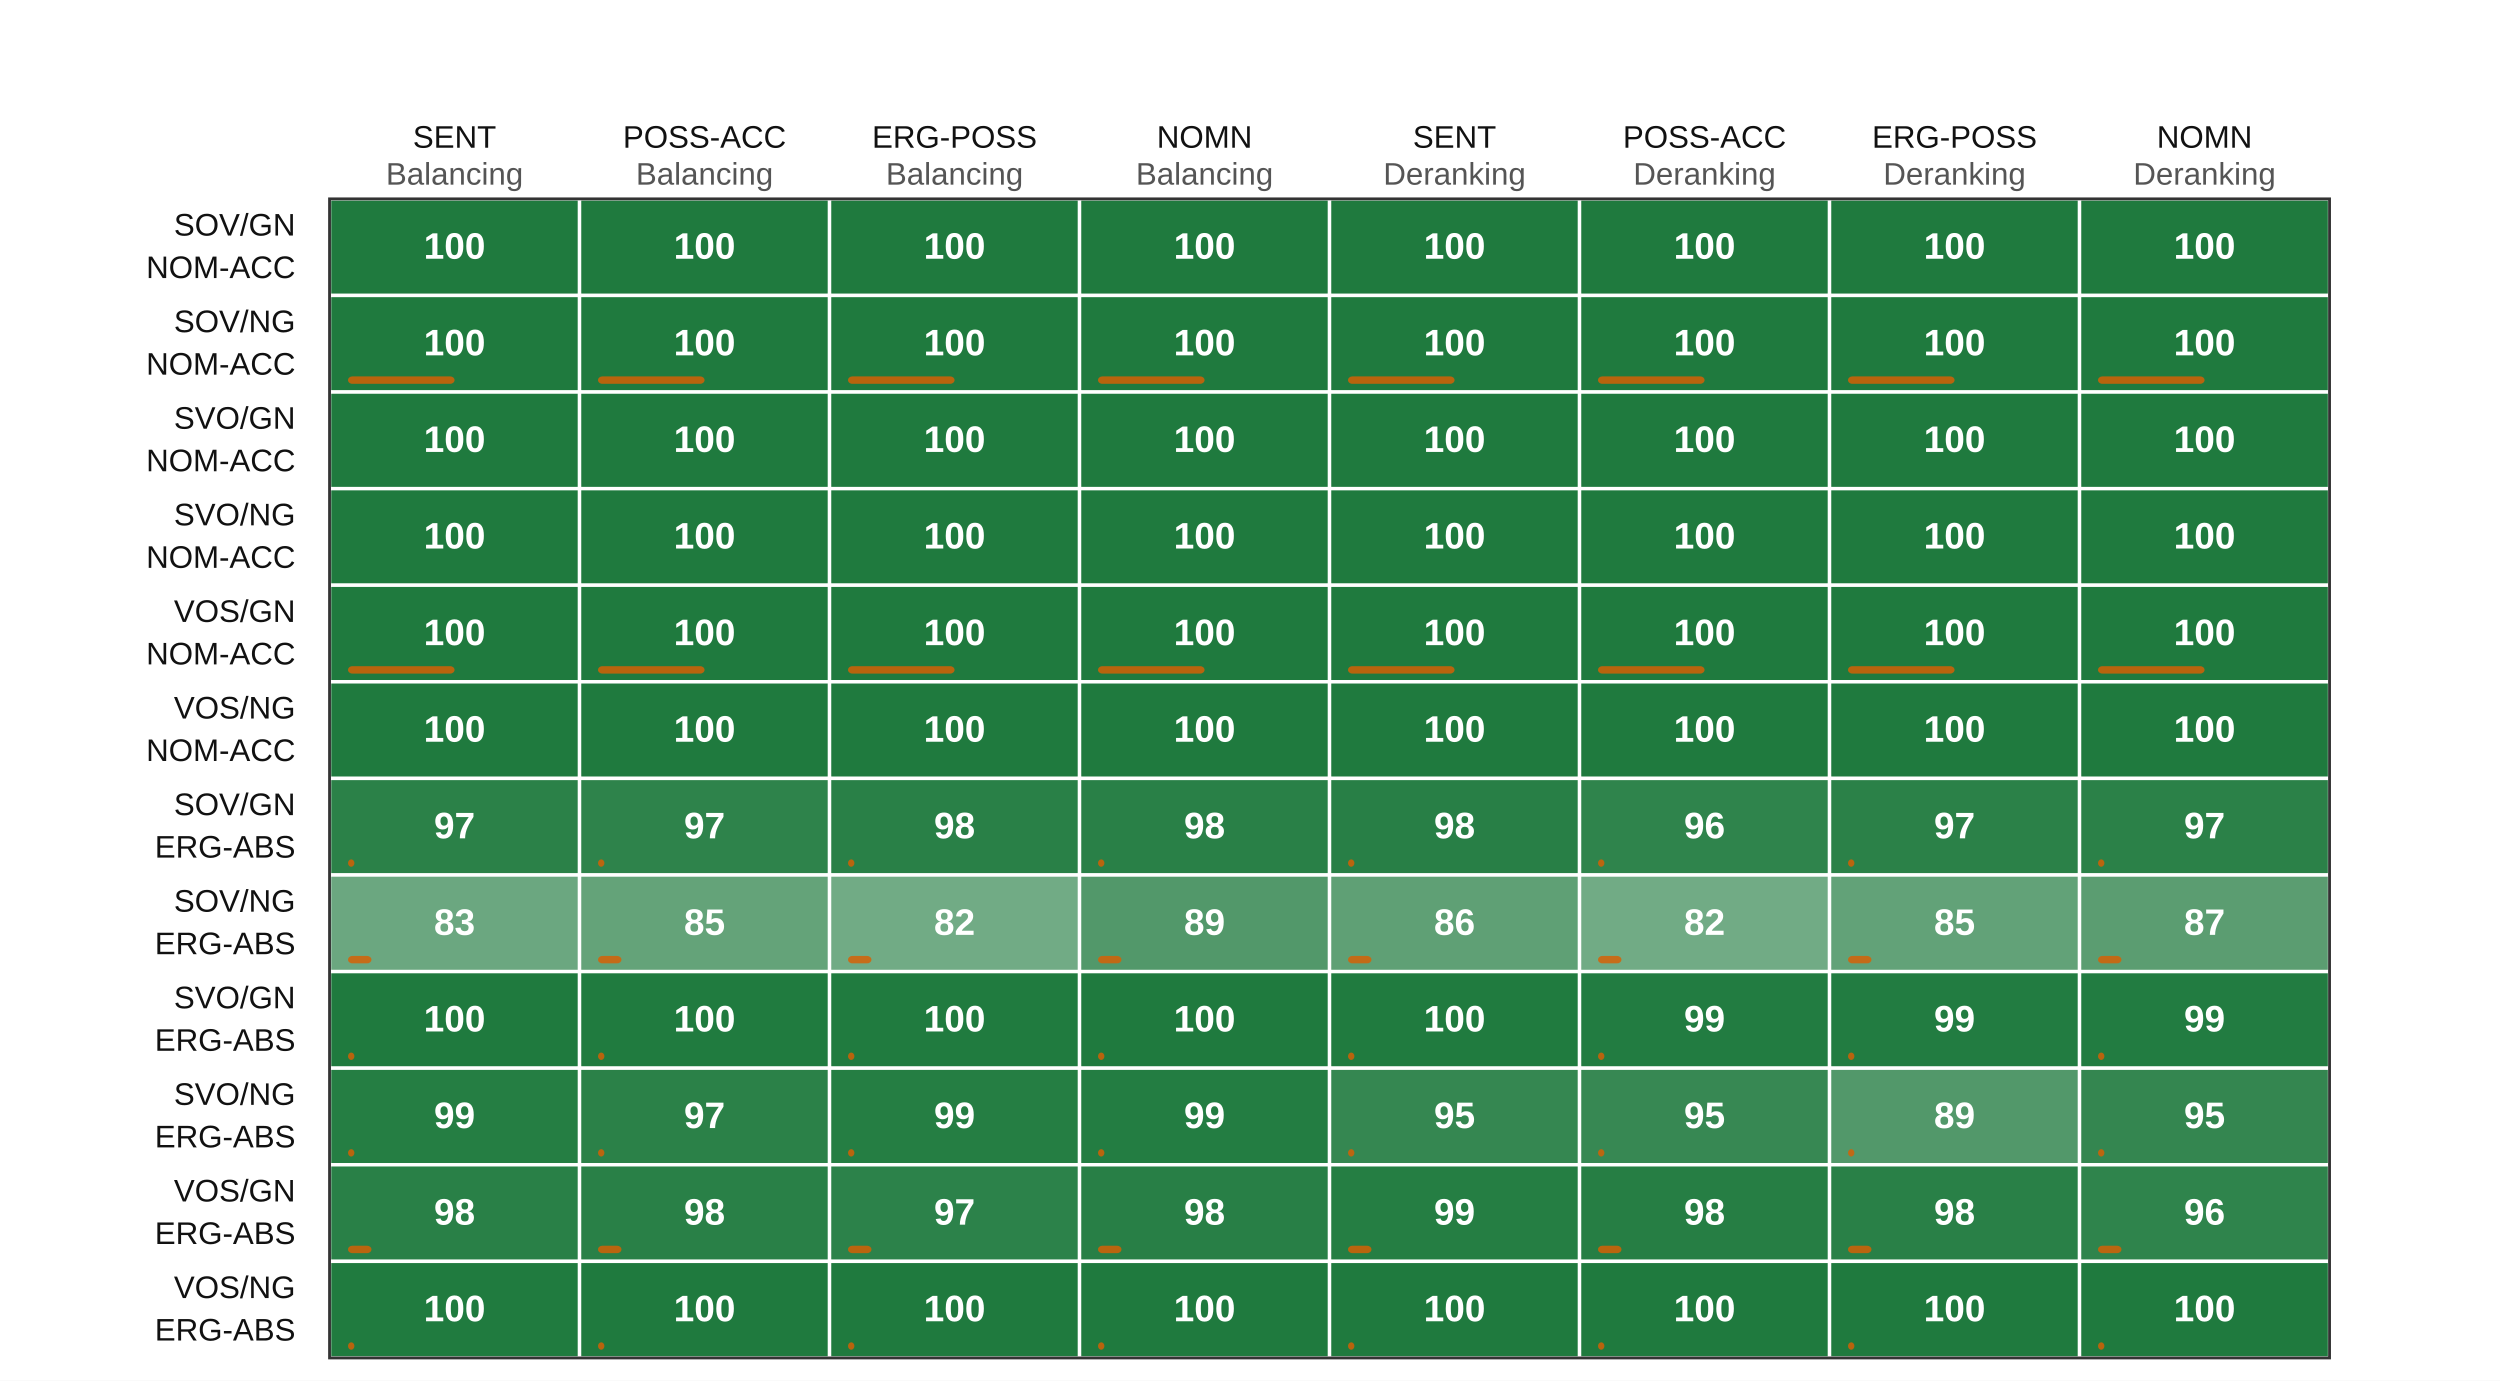
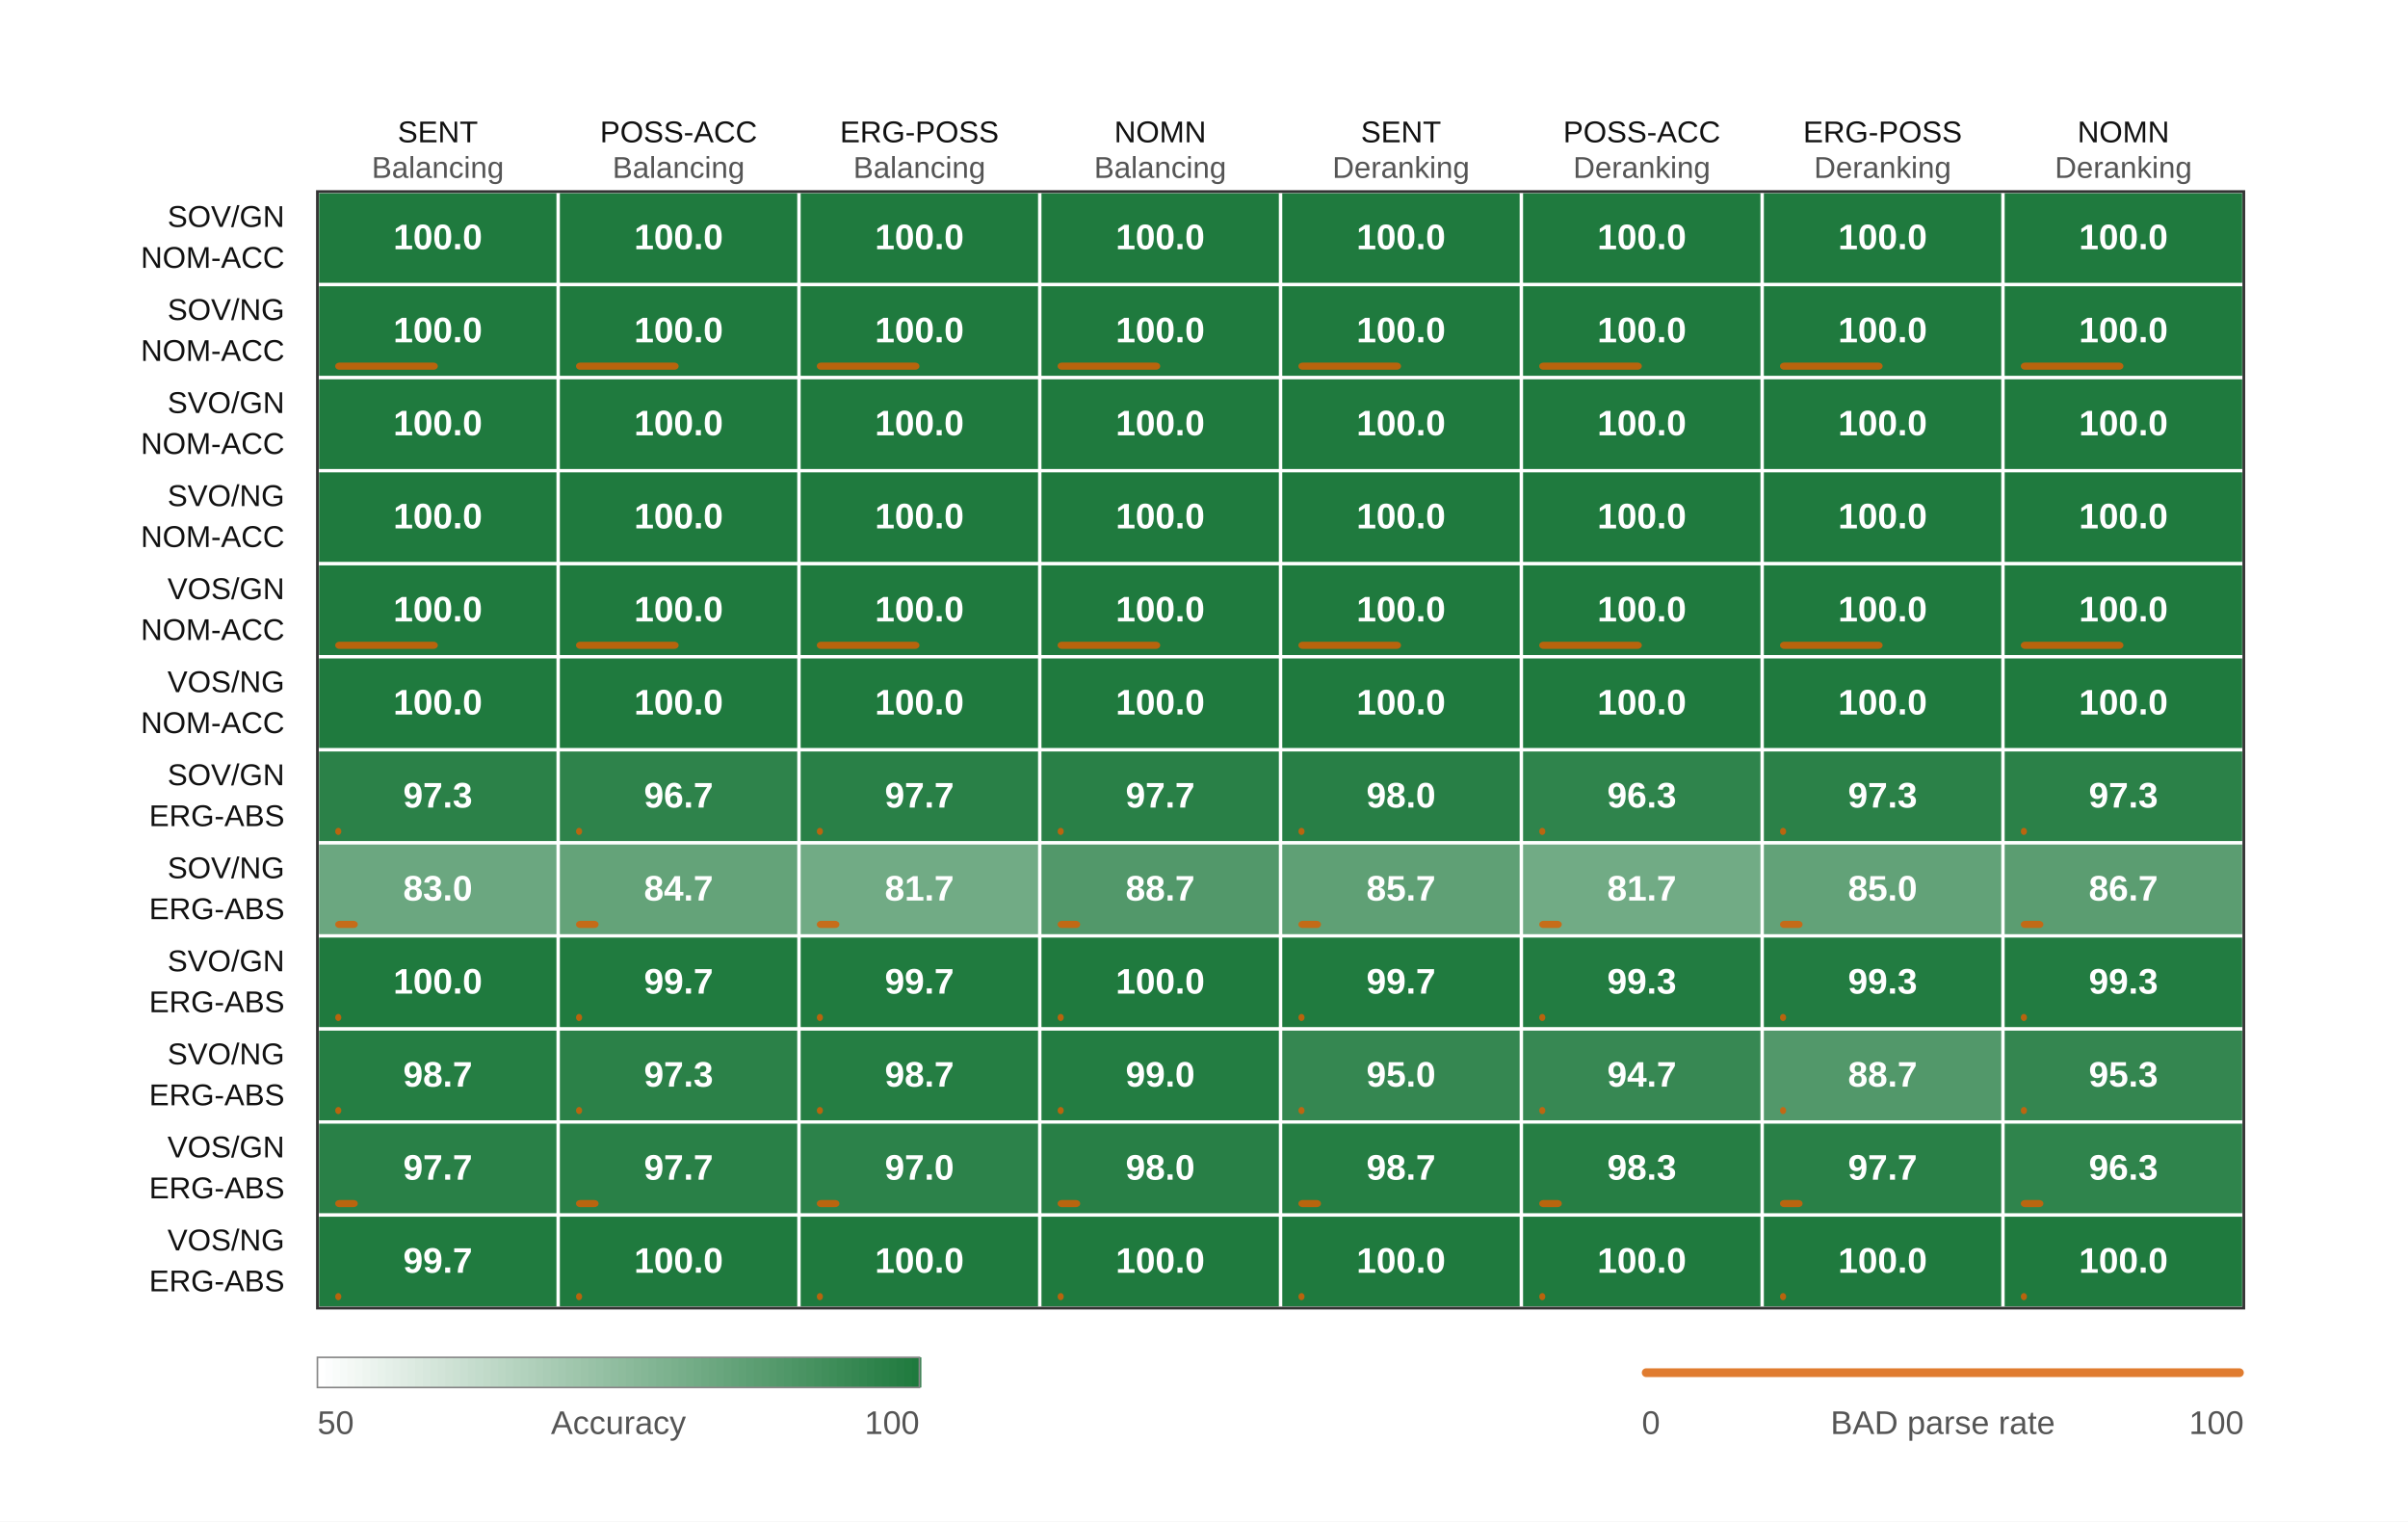
- <svg xmlns="http://www.w3.org/2000/svg" width="880" height="486" viewBox="0 0 880 486">
+ <svg xmlns="http://www.w3.org/2000/svg" width="880" height="556" viewBox="0 0 880 556">
  <defs>
    <style>text{font-family:Arial,Helvetica,sans-serif}.lab{font-size:11px;fill:#111}.num{font-size:13px;font-weight:700}.small{font-size:12px;fill:#555}.comp{font-size:11px;fill:#555}</style>
  </defs>
-   <rect x="0" y="0" width="880" height="486" fill="#fff" />
+   <rect x="0" y="0" width="880" height="556" fill="#fff" />
  <text class="lab" x="160" y="52" text-anchor="middle">SENT</text>
  <text class="comp" x="160" y="65" text-anchor="middle">Balancing</text>
  <text class="lab" x="248" y="52" text-anchor="middle">POSS-ACC</text>
  <text class="comp" x="248" y="65" text-anchor="middle">Balancing</text>
  <text class="lab" x="336" y="52" text-anchor="middle">ERG-POSS</text>
  <text class="comp" x="336" y="65" text-anchor="middle">Balancing</text>
  <text class="lab" x="424" y="52" text-anchor="middle">NOMN</text>
  <text class="comp" x="424" y="65" text-anchor="middle">Balancing</text>
  <text class="lab" x="512" y="52" text-anchor="middle">SENT</text>
  <text class="comp" x="512" y="65" text-anchor="middle">Deranking</text>
  <text class="lab" x="600" y="52" text-anchor="middle">POSS-ACC</text>
  <text class="comp" x="600" y="65" text-anchor="middle">Deranking</text>
  <text class="lab" x="688" y="52" text-anchor="middle">ERG-POSS</text>
  <text class="comp" x="688" y="65" text-anchor="middle">Deranking</text>
  <text class="lab" x="776" y="52" text-anchor="middle">NOMN</text>
  <text class="comp" x="776" y="65" text-anchor="middle">Deranking</text>
  <text class="lab" x="104" y="82.92" text-anchor="end">SOV/GN</text>
  <text class="lab" x="104" y="97.88" text-anchor="end">NOM-ACC</text>
  <rect x="116" y="70" width="88" height="34" fill="#1f7a3e" stroke="#fff" stroke-width="1.2" />
-   <text class="num" x="160" y="91.08" text-anchor="middle" fill="#fff">100</text>
+   <text class="num" x="160" y="91.08" text-anchor="middle" fill="#fff">100.0</text>
  <rect x="204" y="70" width="88" height="34" fill="#1f7a3e" stroke="#fff" stroke-width="1.2" />
-   <text class="num" x="248" y="91.08" text-anchor="middle" fill="#fff">100</text>
+   <text class="num" x="248" y="91.08" text-anchor="middle" fill="#fff">100.0</text>
  <rect x="292" y="70" width="88" height="34" fill="#1f7a3e" stroke="#fff" stroke-width="1.2" />
-   <text class="num" x="336" y="91.08" text-anchor="middle" fill="#fff">100</text>
+   <text class="num" x="336" y="91.08" text-anchor="middle" fill="#fff">100.0</text>
  <rect x="380" y="70" width="88" height="34" fill="#1f7a3e" stroke="#fff" stroke-width="1.2" />
-   <text class="num" x="424" y="91.08" text-anchor="middle" fill="#fff">100</text>
+   <text class="num" x="424" y="91.08" text-anchor="middle" fill="#fff">100.0</text>
  <rect x="468" y="70" width="88" height="34" fill="#1f7a3e" stroke="#fff" stroke-width="1.2" />
-   <text class="num" x="512" y="91.08" text-anchor="middle" fill="#fff">100</text>
+   <text class="num" x="512" y="91.08" text-anchor="middle" fill="#fff">100.0</text>
  <rect x="556" y="70" width="88" height="34" fill="#1f7a3e" stroke="#fff" stroke-width="1.2" />
-   <text class="num" x="600" y="91.08" text-anchor="middle" fill="#fff">100</text>
+   <text class="num" x="600" y="91.08" text-anchor="middle" fill="#fff">100.0</text>
  <rect x="644" y="70" width="88" height="34" fill="#1f7a3e" stroke="#fff" stroke-width="1.2" />
-   <text class="num" x="688" y="91.08" text-anchor="middle" fill="#fff">100</text>
+   <text class="num" x="688" y="91.08" text-anchor="middle" fill="#fff">100.0</text>
  <rect x="732" y="70" width="88" height="34" fill="#1f7a3e" stroke="#fff" stroke-width="1.2" />
-   <text class="num" x="776" y="91.08" text-anchor="middle" fill="#fff">100</text>
+   <text class="num" x="776" y="91.08" text-anchor="middle" fill="#fff">100.0</text>
  <text class="lab" x="104" y="116.92" text-anchor="end">SOV/NG</text>
  <text class="lab" x="104" y="131.88" text-anchor="end">NOM-ACC</text>
  <rect x="116" y="104" width="88" height="34" fill="#1f7a3e" stroke="#fff" stroke-width="1.2" />
-   <text class="num" x="160" y="125.08" text-anchor="middle" fill="#fff">100</text>
+   <text class="num" x="160" y="125.08" text-anchor="middle" fill="#fff">100.0</text>
  <rect x="122.5" y="132.5" width="37.5" height="2.6" rx="1.5" fill="#d95f02" opacity="0.82" />
  <rect x="204" y="104" width="88" height="34" fill="#1f7a3e" stroke="#fff" stroke-width="1.2" />
-   <text class="num" x="248" y="125.08" text-anchor="middle" fill="#fff">100</text>
+   <text class="num" x="248" y="125.08" text-anchor="middle" fill="#fff">100.0</text>
  <rect x="210.5" y="132.5" width="37.5" height="2.6" rx="1.5" fill="#d95f02" opacity="0.82" />
  <rect x="292" y="104" width="88" height="34" fill="#1f7a3e" stroke="#fff" stroke-width="1.2" />
-   <text class="num" x="336" y="125.08" text-anchor="middle" fill="#fff">100</text>
+   <text class="num" x="336" y="125.08" text-anchor="middle" fill="#fff">100.0</text>
  <rect x="298.5" y="132.5" width="37.5" height="2.6" rx="1.5" fill="#d95f02" opacity="0.82" />
  <rect x="380" y="104" width="88" height="34" fill="#1f7a3e" stroke="#fff" stroke-width="1.2" />
-   <text class="num" x="424" y="125.08" text-anchor="middle" fill="#fff">100</text>
+   <text class="num" x="424" y="125.08" text-anchor="middle" fill="#fff">100.0</text>
  <rect x="386.5" y="132.5" width="37.5" height="2.6" rx="1.5" fill="#d95f02" opacity="0.82" />
  <rect x="468" y="104" width="88" height="34" fill="#1f7a3e" stroke="#fff" stroke-width="1.2" />
-   <text class="num" x="512" y="125.08" text-anchor="middle" fill="#fff">100</text>
+   <text class="num" x="512" y="125.08" text-anchor="middle" fill="#fff">100.0</text>
  <rect x="474.5" y="132.5" width="37.5" height="2.6" rx="1.5" fill="#d95f02" opacity="0.82" />
  <rect x="556" y="104" width="88" height="34" fill="#1f7a3e" stroke="#fff" stroke-width="1.2" />
-   <text class="num" x="600" y="125.08" text-anchor="middle" fill="#fff">100</text>
+   <text class="num" x="600" y="125.08" text-anchor="middle" fill="#fff">100.0</text>
  <rect x="562.5" y="132.5" width="37.5" height="2.6" rx="1.5" fill="#d95f02" opacity="0.82" />
  <rect x="644" y="104" width="88" height="34" fill="#1f7a3e" stroke="#fff" stroke-width="1.2" />
-   <text class="num" x="688" y="125.08" text-anchor="middle" fill="#fff">100</text>
+   <text class="num" x="688" y="125.08" text-anchor="middle" fill="#fff">100.0</text>
  <rect x="650.5" y="132.5" width="37.5" height="2.6" rx="1.5" fill="#d95f02" opacity="0.82" />
  <rect x="732" y="104" width="88" height="34" fill="#1f7a3e" stroke="#fff" stroke-width="1.2" />
-   <text class="num" x="776" y="125.08" text-anchor="middle" fill="#fff">100</text>
+   <text class="num" x="776" y="125.08" text-anchor="middle" fill="#fff">100.0</text>
  <rect x="738.5" y="132.5" width="37.5" height="2.6" rx="1.5" fill="#d95f02" opacity="0.82" />
  <text class="lab" x="104" y="150.92" text-anchor="end">SVO/GN</text>
  <text class="lab" x="104" y="165.88" text-anchor="end">NOM-ACC</text>
  <rect x="116" y="138" width="88" height="34" fill="#1f7a3e" stroke="#fff" stroke-width="1.2" />
-   <text class="num" x="160" y="159.08" text-anchor="middle" fill="#fff">100</text>
+   <text class="num" x="160" y="159.08" text-anchor="middle" fill="#fff">100.0</text>
  <rect x="204" y="138" width="88" height="34" fill="#1f7a3e" stroke="#fff" stroke-width="1.2" />
-   <text class="num" x="248" y="159.08" text-anchor="middle" fill="#fff">100</text>
+   <text class="num" x="248" y="159.08" text-anchor="middle" fill="#fff">100.0</text>
  <rect x="292" y="138" width="88" height="34" fill="#1f7a3e" stroke="#fff" stroke-width="1.2" />
-   <text class="num" x="336" y="159.08" text-anchor="middle" fill="#fff">100</text>
+   <text class="num" x="336" y="159.08" text-anchor="middle" fill="#fff">100.0</text>
  <rect x="380" y="138" width="88" height="34" fill="#1f7a3e" stroke="#fff" stroke-width="1.2" />
-   <text class="num" x="424" y="159.08" text-anchor="middle" fill="#fff">100</text>
+   <text class="num" x="424" y="159.08" text-anchor="middle" fill="#fff">100.0</text>
  <rect x="468" y="138" width="88" height="34" fill="#1f7a3e" stroke="#fff" stroke-width="1.2" />
-   <text class="num" x="512" y="159.08" text-anchor="middle" fill="#fff">100</text>
+   <text class="num" x="512" y="159.08" text-anchor="middle" fill="#fff">100.0</text>
  <rect x="556" y="138" width="88" height="34" fill="#1f7a3e" stroke="#fff" stroke-width="1.2" />
-   <text class="num" x="600" y="159.08" text-anchor="middle" fill="#fff">100</text>
+   <text class="num" x="600" y="159.08" text-anchor="middle" fill="#fff">100.0</text>
  <rect x="644" y="138" width="88" height="34" fill="#1f7a3e" stroke="#fff" stroke-width="1.2" />
-   <text class="num" x="688" y="159.08" text-anchor="middle" fill="#fff">100</text>
+   <text class="num" x="688" y="159.08" text-anchor="middle" fill="#fff">100.0</text>
  <rect x="732" y="138" width="88" height="34" fill="#1f7a3e" stroke="#fff" stroke-width="1.2" />
-   <text class="num" x="776" y="159.08" text-anchor="middle" fill="#fff">100</text>
+   <text class="num" x="776" y="159.08" text-anchor="middle" fill="#fff">100.0</text>
  <text class="lab" x="104" y="184.92" text-anchor="end">SVO/NG</text>
  <text class="lab" x="104" y="199.88" text-anchor="end">NOM-ACC</text>
  <rect x="116" y="172" width="88" height="34" fill="#1f7a3e" stroke="#fff" stroke-width="1.2" />
-   <text class="num" x="160" y="193.08" text-anchor="middle" fill="#fff">100</text>
+   <text class="num" x="160" y="193.08" text-anchor="middle" fill="#fff">100.0</text>
  <rect x="204" y="172" width="88" height="34" fill="#1f7a3e" stroke="#fff" stroke-width="1.2" />
-   <text class="num" x="248" y="193.08" text-anchor="middle" fill="#fff">100</text>
+   <text class="num" x="248" y="193.08" text-anchor="middle" fill="#fff">100.0</text>
  <rect x="292" y="172" width="88" height="34" fill="#1f7a3e" stroke="#fff" stroke-width="1.2" />
-   <text class="num" x="336" y="193.08" text-anchor="middle" fill="#fff">100</text>
+   <text class="num" x="336" y="193.08" text-anchor="middle" fill="#fff">100.0</text>
  <rect x="380" y="172" width="88" height="34" fill="#1f7a3e" stroke="#fff" stroke-width="1.2" />
-   <text class="num" x="424" y="193.08" text-anchor="middle" fill="#fff">100</text>
+   <text class="num" x="424" y="193.08" text-anchor="middle" fill="#fff">100.0</text>
  <rect x="468" y="172" width="88" height="34" fill="#1f7a3e" stroke="#fff" stroke-width="1.2" />
-   <text class="num" x="512" y="193.08" text-anchor="middle" fill="#fff">100</text>
+   <text class="num" x="512" y="193.08" text-anchor="middle" fill="#fff">100.0</text>
  <rect x="556" y="172" width="88" height="34" fill="#1f7a3e" stroke="#fff" stroke-width="1.2" />
-   <text class="num" x="600" y="193.08" text-anchor="middle" fill="#fff">100</text>
+   <text class="num" x="600" y="193.08" text-anchor="middle" fill="#fff">100.0</text>
  <rect x="644" y="172" width="88" height="34" fill="#1f7a3e" stroke="#fff" stroke-width="1.2" />
-   <text class="num" x="688" y="193.08" text-anchor="middle" fill="#fff">100</text>
+   <text class="num" x="688" y="193.08" text-anchor="middle" fill="#fff">100.0</text>
  <rect x="732" y="172" width="88" height="34" fill="#1f7a3e" stroke="#fff" stroke-width="1.2" />
-   <text class="num" x="776" y="193.08" text-anchor="middle" fill="#fff">100</text>
+   <text class="num" x="776" y="193.08" text-anchor="middle" fill="#fff">100.0</text>
  <text class="lab" x="104" y="218.92" text-anchor="end">VOS/GN</text>
  <text class="lab" x="104" y="233.88" text-anchor="end">NOM-ACC</text>
  <rect x="116" y="206" width="88" height="34" fill="#1f7a3e" stroke="#fff" stroke-width="1.2" />
-   <text class="num" x="160" y="227.08" text-anchor="middle" fill="#fff">100</text>
+   <text class="num" x="160" y="227.08" text-anchor="middle" fill="#fff">100.0</text>
  <rect x="122.5" y="234.5" width="37.5" height="2.6" rx="1.5" fill="#d95f02" opacity="0.82" />
  <rect x="204" y="206" width="88" height="34" fill="#1f7a3e" stroke="#fff" stroke-width="1.2" />
-   <text class="num" x="248" y="227.08" text-anchor="middle" fill="#fff">100</text>
+   <text class="num" x="248" y="227.08" text-anchor="middle" fill="#fff">100.0</text>
  <rect x="210.5" y="234.5" width="37.5" height="2.6" rx="1.5" fill="#d95f02" opacity="0.82" />
  <rect x="292" y="206" width="88" height="34" fill="#1f7a3e" stroke="#fff" stroke-width="1.2" />
-   <text class="num" x="336" y="227.08" text-anchor="middle" fill="#fff">100</text>
+   <text class="num" x="336" y="227.08" text-anchor="middle" fill="#fff">100.0</text>
  <rect x="298.5" y="234.5" width="37.5" height="2.6" rx="1.5" fill="#d95f02" opacity="0.82" />
  <rect x="380" y="206" width="88" height="34" fill="#1f7a3e" stroke="#fff" stroke-width="1.2" />
-   <text class="num" x="424" y="227.08" text-anchor="middle" fill="#fff">100</text>
+   <text class="num" x="424" y="227.08" text-anchor="middle" fill="#fff">100.0</text>
  <rect x="386.5" y="234.5" width="37.5" height="2.6" rx="1.5" fill="#d95f02" opacity="0.82" />
  <rect x="468" y="206" width="88" height="34" fill="#1f7a3e" stroke="#fff" stroke-width="1.2" />
-   <text class="num" x="512" y="227.08" text-anchor="middle" fill="#fff">100</text>
+   <text class="num" x="512" y="227.08" text-anchor="middle" fill="#fff">100.0</text>
  <rect x="474.5" y="234.5" width="37.5" height="2.6" rx="1.5" fill="#d95f02" opacity="0.82" />
  <rect x="556" y="206" width="88" height="34" fill="#1f7a3e" stroke="#fff" stroke-width="1.2" />
-   <text class="num" x="600" y="227.08" text-anchor="middle" fill="#fff">100</text>
+   <text class="num" x="600" y="227.08" text-anchor="middle" fill="#fff">100.0</text>
  <rect x="562.5" y="234.5" width="37.5" height="2.6" rx="1.5" fill="#d95f02" opacity="0.82" />
  <rect x="644" y="206" width="88" height="34" fill="#1f7a3e" stroke="#fff" stroke-width="1.2" />
-   <text class="num" x="688" y="227.08" text-anchor="middle" fill="#fff">100</text>
+   <text class="num" x="688" y="227.08" text-anchor="middle" fill="#fff">100.0</text>
  <rect x="650.5" y="234.5" width="37.5" height="2.6" rx="1.5" fill="#d95f02" opacity="0.82" />
  <rect x="732" y="206" width="88" height="34" fill="#1f7a3e" stroke="#fff" stroke-width="1.2" />
-   <text class="num" x="776" y="227.08" text-anchor="middle" fill="#fff">100</text>
+   <text class="num" x="776" y="227.08" text-anchor="middle" fill="#fff">100.0</text>
  <rect x="738.5" y="234.5" width="37.5" height="2.6" rx="1.5" fill="#d95f02" opacity="0.82" />
  <text class="lab" x="104" y="252.92" text-anchor="end">VOS/NG</text>
  <text class="lab" x="104" y="267.88" text-anchor="end">NOM-ACC</text>
  <rect x="116" y="240" width="88" height="34" fill="#1f7a3e" stroke="#fff" stroke-width="1.2" />
-   <text class="num" x="160" y="261.08" text-anchor="middle" fill="#fff">100</text>
+   <text class="num" x="160" y="261.08" text-anchor="middle" fill="#fff">100.0</text>
  <rect x="204" y="240" width="88" height="34" fill="#1f7a3e" stroke="#fff" stroke-width="1.2" />
-   <text class="num" x="248" y="261.08" text-anchor="middle" fill="#fff">100</text>
+   <text class="num" x="248" y="261.08" text-anchor="middle" fill="#fff">100.0</text>
  <rect x="292" y="240" width="88" height="34" fill="#1f7a3e" stroke="#fff" stroke-width="1.2" />
-   <text class="num" x="336" y="261.08" text-anchor="middle" fill="#fff">100</text>
+   <text class="num" x="336" y="261.08" text-anchor="middle" fill="#fff">100.0</text>
  <rect x="380" y="240" width="88" height="34" fill="#1f7a3e" stroke="#fff" stroke-width="1.2" />
-   <text class="num" x="424" y="261.08" text-anchor="middle" fill="#fff">100</text>
+   <text class="num" x="424" y="261.08" text-anchor="middle" fill="#fff">100.0</text>
  <rect x="468" y="240" width="88" height="34" fill="#1f7a3e" stroke="#fff" stroke-width="1.2" />
-   <text class="num" x="512" y="261.08" text-anchor="middle" fill="#fff">100</text>
+   <text class="num" x="512" y="261.08" text-anchor="middle" fill="#fff">100.0</text>
  <rect x="556" y="240" width="88" height="34" fill="#1f7a3e" stroke="#fff" stroke-width="1.2" />
-   <text class="num" x="600" y="261.08" text-anchor="middle" fill="#fff">100</text>
+   <text class="num" x="600" y="261.08" text-anchor="middle" fill="#fff">100.0</text>
  <rect x="644" y="240" width="88" height="34" fill="#1f7a3e" stroke="#fff" stroke-width="1.2" />
-   <text class="num" x="688" y="261.08" text-anchor="middle" fill="#fff">100</text>
+   <text class="num" x="688" y="261.08" text-anchor="middle" fill="#fff">100.0</text>
  <rect x="732" y="240" width="88" height="34" fill="#1f7a3e" stroke="#fff" stroke-width="1.2" />
-   <text class="num" x="776" y="261.08" text-anchor="middle" fill="#fff">100</text>
+   <text class="num" x="776" y="261.08" text-anchor="middle" fill="#fff">100.0</text>
  <text class="lab" x="104" y="286.92" text-anchor="end">SOV/GN</text>
  <text class="lab" x="104" y="301.88" text-anchor="end">ERG-ABS</text>
  <rect x="116" y="274" width="88" height="34" fill="#2b8148" stroke="#fff" stroke-width="1.2" />
-   <text class="num" x="160" y="295.08" text-anchor="middle" fill="#fff">97</text>
+   <text class="num" x="160" y="295.08" text-anchor="middle" fill="#fff">97.3</text>
  <rect x="122.5" y="302.5" width="2.25" height="2.6" rx="1.5" fill="#d95f02" opacity="0.82" />
  <rect x="204" y="274" width="88" height="34" fill="#2e834b" stroke="#fff" stroke-width="1.2" />
-   <text class="num" x="248" y="295.08" text-anchor="middle" fill="#fff">97</text>
+   <text class="num" x="248" y="295.08" text-anchor="middle" fill="#fff">96.7</text>
  <rect x="210.5" y="302.5" width="2.25" height="2.6" rx="1.5" fill="#d95f02" opacity="0.82" />
  <rect x="292" y="274" width="88" height="34" fill="#298047" stroke="#fff" stroke-width="1.2" />
-   <text class="num" x="336" y="295.08" text-anchor="middle" fill="#fff">98</text>
+   <text class="num" x="336" y="295.08" text-anchor="middle" fill="#fff">97.7</text>
  <rect x="298.5" y="302.5" width="2.25" height="2.6" rx="1.5" fill="#d95f02" opacity="0.82" />
  <rect x="380" y="274" width="88" height="34" fill="#298047" stroke="#fff" stroke-width="1.2" />
-   <text class="num" x="424" y="295.08" text-anchor="middle" fill="#fff">98</text>
+   <text class="num" x="424" y="295.08" text-anchor="middle" fill="#fff">97.7</text>
  <rect x="386.5" y="302.5" width="2.25" height="2.6" rx="1.5" fill="#d95f02" opacity="0.82" />
  <rect x="468" y="274" width="88" height="34" fill="#287f46" stroke="#fff" stroke-width="1.2" />
-   <text class="num" x="512" y="295.08" text-anchor="middle" fill="#fff">98</text>
+   <text class="num" x="512" y="295.08" text-anchor="middle" fill="#fff">98.0</text>
  <rect x="474.5" y="302.5" width="2.25" height="2.6" rx="1.5" fill="#d95f02" opacity="0.82" />
  <rect x="556" y="274" width="88" height="34" fill="#2f844c" stroke="#fff" stroke-width="1.2" />
-   <text class="num" x="600" y="295.08" text-anchor="middle" fill="#fff">96</text>
+   <text class="num" x="600" y="295.08" text-anchor="middle" fill="#fff">96.3</text>
  <rect x="562.5" y="302.5" width="2.25" height="2.6" rx="1.5" fill="#d95f02" opacity="0.82" />
  <rect x="644" y="274" width="88" height="34" fill="#2b8148" stroke="#fff" stroke-width="1.2" />
-   <text class="num" x="688" y="295.08" text-anchor="middle" fill="#fff">97</text>
+   <text class="num" x="688" y="295.08" text-anchor="middle" fill="#fff">97.3</text>
  <rect x="650.5" y="302.5" width="2.25" height="2.6" rx="1.5" fill="#d95f02" opacity="0.82" />
  <rect x="732" y="274" width="88" height="34" fill="#2b8148" stroke="#fff" stroke-width="1.2" />
-   <text class="num" x="776" y="295.08" text-anchor="middle" fill="#fff">97</text>
+   <text class="num" x="776" y="295.08" text-anchor="middle" fill="#fff">97.3</text>
  <rect x="738.5" y="302.5" width="2.25" height="2.6" rx="1.5" fill="#d95f02" opacity="0.82" />
  <text class="lab" x="104" y="320.92" text-anchor="end">SOV/NG</text>
  <text class="lab" x="104" y="335.88" text-anchor="end">ERG-ABS</text>
  <rect x="116" y="308" width="88" height="34" fill="#6ba780" stroke="#fff" stroke-width="1.2" />
-   <text class="num" x="160" y="329.08" text-anchor="middle" fill="#fff">83</text>
+   <text class="num" x="160" y="329.08" text-anchor="middle" fill="#fff">83.0</text>
  <rect x="122.5" y="336.5" width="8.25" height="2.6" rx="1.5" fill="#d95f02" opacity="0.82" />
  <rect x="204" y="308" width="88" height="34" fill="#64a379" stroke="#fff" stroke-width="1.2" />
-   <text class="num" x="248" y="329.08" text-anchor="middle" fill="#fff">85</text>
+   <text class="num" x="248" y="329.08" text-anchor="middle" fill="#fff">84.7</text>
  <rect x="210.5" y="336.5" width="8.25" height="2.6" rx="1.5" fill="#d95f02" opacity="0.82" />
  <rect x="292" y="308" width="88" height="34" fill="#71ab85" stroke="#fff" stroke-width="1.2" />
-   <text class="num" x="336" y="329.08" text-anchor="middle" fill="#fff">82</text>
+   <text class="num" x="336" y="329.08" text-anchor="middle" fill="#fff">81.7</text>
  <rect x="298.5" y="336.5" width="8.25" height="2.6" rx="1.5" fill="#d95f02" opacity="0.82" />
  <rect x="380" y="308" width="88" height="34" fill="#52986a" stroke="#fff" stroke-width="1.2" />
-   <text class="num" x="424" y="329.08" text-anchor="middle" fill="#fff">89</text>
+   <text class="num" x="424" y="329.08" text-anchor="middle" fill="#fff">88.7</text>
  <rect x="386.5" y="336.5" width="8.25" height="2.6" rx="1.5" fill="#d95f02" opacity="0.82" />
  <rect x="468" y="308" width="88" height="34" fill="#5fa075" stroke="#fff" stroke-width="1.2" />
-   <text class="num" x="512" y="329.08" text-anchor="middle" fill="#fff">86</text>
+   <text class="num" x="512" y="329.08" text-anchor="middle" fill="#fff">85.7</text>
  <rect x="474.5" y="336.5" width="8.25" height="2.6" rx="1.5" fill="#d95f02" opacity="0.82" />
  <rect x="556" y="308" width="88" height="34" fill="#71ab85" stroke="#fff" stroke-width="1.2" />
-   <text class="num" x="600" y="329.08" text-anchor="middle" fill="#fff">82</text>
+   <text class="num" x="600" y="329.08" text-anchor="middle" fill="#fff">81.7</text>
  <rect x="562.5" y="336.5" width="8.25" height="2.6" rx="1.5" fill="#d95f02" opacity="0.82" />
  <rect x="644" y="308" width="88" height="34" fill="#62a278" stroke="#fff" stroke-width="1.2" />
-   <text class="num" x="688" y="329.08" text-anchor="middle" fill="#fff">85</text>
+   <text class="num" x="688" y="329.08" text-anchor="middle" fill="#fff">85.0</text>
  <rect x="650.5" y="336.5" width="8.25" height="2.6" rx="1.5" fill="#d95f02" opacity="0.82" />
  <rect x="732" y="308" width="88" height="34" fill="#5b9d71" stroke="#fff" stroke-width="1.2" />
-   <text class="num" x="776" y="329.08" text-anchor="middle" fill="#fff">87</text>
+   <text class="num" x="776" y="329.08" text-anchor="middle" fill="#fff">86.7</text>
  <rect x="738.5" y="336.5" width="8.25" height="2.6" rx="1.5" fill="#d95f02" opacity="0.82" />
  <text class="lab" x="104" y="354.92" text-anchor="end">SVO/GN</text>
  <text class="lab" x="104" y="369.88" text-anchor="end">ERG-ABS</text>
  <rect x="116" y="342" width="88" height="34" fill="#1f7a3e" stroke="#fff" stroke-width="1.2" />
-   <text class="num" x="160" y="363.08" text-anchor="middle" fill="#fff">100</text>
+   <text class="num" x="160" y="363.08" text-anchor="middle" fill="#fff">100.0</text>
  <rect x="122.5" y="370.5" width="2.25" height="2.6" rx="1.5" fill="#d95f02" opacity="0.82" />
  <rect x="204" y="342" width="88" height="34" fill="#207b3f" stroke="#fff" stroke-width="1.2" />
-   <text class="num" x="248" y="363.08" text-anchor="middle" fill="#fff">100</text>
+   <text class="num" x="248" y="363.08" text-anchor="middle" fill="#fff">99.7</text>
  <rect x="210.5" y="370.5" width="2.25" height="2.6" rx="1.5" fill="#d95f02" opacity="0.82" />
  <rect x="292" y="342" width="88" height="34" fill="#207b3f" stroke="#fff" stroke-width="1.2" />
-   <text class="num" x="336" y="363.08" text-anchor="middle" fill="#fff">100</text>
+   <text class="num" x="336" y="363.08" text-anchor="middle" fill="#fff">99.7</text>
  <rect x="298.5" y="370.5" width="2.25" height="2.6" rx="1.5" fill="#d95f02" opacity="0.82" />
  <rect x="380" y="342" width="88" height="34" fill="#1f7a3e" stroke="#fff" stroke-width="1.2" />
-   <text class="num" x="424" y="363.08" text-anchor="middle" fill="#fff">100</text>
+   <text class="num" x="424" y="363.08" text-anchor="middle" fill="#fff">100.0</text>
  <rect x="386.5" y="370.5" width="2.25" height="2.6" rx="1.5" fill="#d95f02" opacity="0.82" />
  <rect x="468" y="342" width="88" height="34" fill="#207b3f" stroke="#fff" stroke-width="1.2" />
-   <text class="num" x="512" y="363.08" text-anchor="middle" fill="#fff">100</text>
+   <text class="num" x="512" y="363.08" text-anchor="middle" fill="#fff">99.7</text>
  <rect x="474.5" y="370.5" width="2.25" height="2.6" rx="1.5" fill="#d95f02" opacity="0.82" />
  <rect x="556" y="342" width="88" height="34" fill="#227c41" stroke="#fff" stroke-width="1.2" />
-   <text class="num" x="600" y="363.08" text-anchor="middle" fill="#fff">99</text>
+   <text class="num" x="600" y="363.08" text-anchor="middle" fill="#fff">99.3</text>
  <rect x="562.5" y="370.5" width="2.25" height="2.6" rx="1.5" fill="#d95f02" opacity="0.82" />
  <rect x="644" y="342" width="88" height="34" fill="#227c41" stroke="#fff" stroke-width="1.2" />
-   <text class="num" x="688" y="363.08" text-anchor="middle" fill="#fff">99</text>
+   <text class="num" x="688" y="363.08" text-anchor="middle" fill="#fff">99.3</text>
  <rect x="650.5" y="370.5" width="2.25" height="2.6" rx="1.5" fill="#d95f02" opacity="0.82" />
  <rect x="732" y="342" width="88" height="34" fill="#227c41" stroke="#fff" stroke-width="1.2" />
-   <text class="num" x="776" y="363.08" text-anchor="middle" fill="#fff">99</text>
+   <text class="num" x="776" y="363.08" text-anchor="middle" fill="#fff">99.3</text>
  <rect x="738.5" y="370.5" width="2.25" height="2.6" rx="1.5" fill="#d95f02" opacity="0.82" />
  <text class="lab" x="104" y="388.92" text-anchor="end">SVO/NG</text>
  <text class="lab" x="104" y="403.88" text-anchor="end">ERG-ABS</text>
  <rect x="116" y="376" width="88" height="34" fill="#257e43" stroke="#fff" stroke-width="1.2" />
-   <text class="num" x="160" y="397.08" text-anchor="middle" fill="#fff">99</text>
+   <text class="num" x="160" y="397.08" text-anchor="middle" fill="#fff">98.7</text>
  <rect x="122.5" y="404.5" width="2.25" height="2.6" rx="1.5" fill="#d95f02" opacity="0.82" />
  <rect x="204" y="376" width="88" height="34" fill="#2b8148" stroke="#fff" stroke-width="1.2" />
-   <text class="num" x="248" y="397.08" text-anchor="middle" fill="#fff">97</text>
+   <text class="num" x="248" y="397.08" text-anchor="middle" fill="#fff">97.3</text>
  <rect x="210.5" y="404.5" width="2.25" height="2.6" rx="1.5" fill="#d95f02" opacity="0.82" />
  <rect x="292" y="376" width="88" height="34" fill="#257e43" stroke="#fff" stroke-width="1.2" />
-   <text class="num" x="336" y="397.08" text-anchor="middle" fill="#fff">99</text>
+   <text class="num" x="336" y="397.08" text-anchor="middle" fill="#fff">98.7</text>
  <rect x="298.5" y="404.5" width="2.25" height="2.6" rx="1.5" fill="#d95f02" opacity="0.82" />
  <rect x="380" y="376" width="88" height="34" fill="#237d42" stroke="#fff" stroke-width="1.2" />
-   <text class="num" x="424" y="397.08" text-anchor="middle" fill="#fff">99</text>
+   <text class="num" x="424" y="397.08" text-anchor="middle" fill="#fff">99.0</text>
  <rect x="386.5" y="404.5" width="2.25" height="2.6" rx="1.5" fill="#d95f02" opacity="0.82" />
  <rect x="468" y="376" width="88" height="34" fill="#358751" stroke="#fff" stroke-width="1.2" />
-   <text class="num" x="512" y="397.08" text-anchor="middle" fill="#fff">95</text>
+   <text class="num" x="512" y="397.08" text-anchor="middle" fill="#fff">95.0</text>
  <rect x="474.5" y="404.5" width="2.25" height="2.6" rx="1.5" fill="#d95f02" opacity="0.82" />
  <rect x="556" y="376" width="88" height="34" fill="#378853" stroke="#fff" stroke-width="1.2" />
-   <text class="num" x="600" y="397.08" text-anchor="middle" fill="#fff">95</text>
+   <text class="num" x="600" y="397.08" text-anchor="middle" fill="#fff">94.7</text>
  <rect x="562.5" y="404.5" width="2.25" height="2.6" rx="1.5" fill="#d95f02" opacity="0.82" />
  <rect x="644" y="376" width="88" height="34" fill="#52986a" stroke="#fff" stroke-width="1.2" />
-   <text class="num" x="688" y="397.08" text-anchor="middle" fill="#fff">89</text>
+   <text class="num" x="688" y="397.08" text-anchor="middle" fill="#fff">88.7</text>
  <rect x="650.5" y="404.5" width="2.25" height="2.6" rx="1.5" fill="#d95f02" opacity="0.82" />
  <rect x="732" y="376" width="88" height="34" fill="#348650" stroke="#fff" stroke-width="1.2" />
-   <text class="num" x="776" y="397.08" text-anchor="middle" fill="#fff">95</text>
+   <text class="num" x="776" y="397.08" text-anchor="middle" fill="#fff">95.3</text>
  <rect x="738.5" y="404.5" width="2.25" height="2.6" rx="1.5" fill="#d95f02" opacity="0.82" />
  <text class="lab" x="104" y="422.92" text-anchor="end">VOS/GN</text>
  <text class="lab" x="104" y="437.88" text-anchor="end">ERG-ABS</text>
  <rect x="116" y="410" width="88" height="34" fill="#298047" stroke="#fff" stroke-width="1.2" />
-   <text class="num" x="160" y="431.08" text-anchor="middle" fill="#fff">98</text>
+   <text class="num" x="160" y="431.08" text-anchor="middle" fill="#fff">97.7</text>
  <rect x="122.5" y="438.5" width="8.25" height="2.6" rx="1.5" fill="#d95f02" opacity="0.82" />
  <rect x="204" y="410" width="88" height="34" fill="#298047" stroke="#fff" stroke-width="1.2" />
-   <text class="num" x="248" y="431.08" text-anchor="middle" fill="#fff">98</text>
+   <text class="num" x="248" y="431.08" text-anchor="middle" fill="#fff">97.7</text>
  <rect x="210.5" y="438.5" width="8.25" height="2.6" rx="1.5" fill="#d95f02" opacity="0.82" />
  <rect x="292" y="410" width="88" height="34" fill="#2c824a" stroke="#fff" stroke-width="1.2" />
-   <text class="num" x="336" y="431.08" text-anchor="middle" fill="#fff">97</text>
+   <text class="num" x="336" y="431.08" text-anchor="middle" fill="#fff">97.0</text>
  <rect x="298.5" y="438.5" width="8.25" height="2.6" rx="1.5" fill="#d95f02" opacity="0.82" />
  <rect x="380" y="410" width="88" height="34" fill="#287f46" stroke="#fff" stroke-width="1.2" />
-   <text class="num" x="424" y="431.08" text-anchor="middle" fill="#fff">98</text>
+   <text class="num" x="424" y="431.08" text-anchor="middle" fill="#fff">98.0</text>
  <rect x="386.5" y="438.5" width="8.25" height="2.6" rx="1.5" fill="#d95f02" opacity="0.82" />
  <rect x="468" y="410" width="88" height="34" fill="#257e43" stroke="#fff" stroke-width="1.2" />
-   <text class="num" x="512" y="431.08" text-anchor="middle" fill="#fff">99</text>
+   <text class="num" x="512" y="431.08" text-anchor="middle" fill="#fff">98.7</text>
  <rect x="474.5" y="438.5" width="8.25" height="2.6" rx="1.5" fill="#d95f02" opacity="0.82" />
  <rect x="556" y="410" width="88" height="34" fill="#267e44" stroke="#fff" stroke-width="1.2" />
-   <text class="num" x="600" y="431.08" text-anchor="middle" fill="#fff">98</text>
+   <text class="num" x="600" y="431.08" text-anchor="middle" fill="#fff">98.3</text>
  <rect x="562.5" y="438.5" width="8.25" height="2.6" rx="1.5" fill="#d95f02" opacity="0.82" />
  <rect x="644" y="410" width="88" height="34" fill="#298047" stroke="#fff" stroke-width="1.2" />
-   <text class="num" x="688" y="431.08" text-anchor="middle" fill="#fff">98</text>
+   <text class="num" x="688" y="431.08" text-anchor="middle" fill="#fff">97.7</text>
  <rect x="650.5" y="438.5" width="8.25" height="2.6" rx="1.5" fill="#d95f02" opacity="0.82" />
  <rect x="732" y="410" width="88" height="34" fill="#2f844c" stroke="#fff" stroke-width="1.2" />
-   <text class="num" x="776" y="431.08" text-anchor="middle" fill="#fff">96</text>
+   <text class="num" x="776" y="431.08" text-anchor="middle" fill="#fff">96.3</text>
  <rect x="738.5" y="438.5" width="8.25" height="2.6" rx="1.5" fill="#d95f02" opacity="0.82" />
  <text class="lab" x="104" y="456.92" text-anchor="end">VOS/NG</text>
  <text class="lab" x="104" y="471.88" text-anchor="end">ERG-ABS</text>
  <rect x="116" y="444" width="88" height="34" fill="#207b3f" stroke="#fff" stroke-width="1.2" />
-   <text class="num" x="160" y="465.08" text-anchor="middle" fill="#fff">100</text>
+   <text class="num" x="160" y="465.08" text-anchor="middle" fill="#fff">99.7</text>
  <rect x="122.5" y="472.5" width="2.25" height="2.6" rx="1.5" fill="#d95f02" opacity="0.82" />
  <rect x="204" y="444" width="88" height="34" fill="#1f7a3e" stroke="#fff" stroke-width="1.2" />
-   <text class="num" x="248" y="465.08" text-anchor="middle" fill="#fff">100</text>
+   <text class="num" x="248" y="465.08" text-anchor="middle" fill="#fff">100.0</text>
  <rect x="210.5" y="472.5" width="2.25" height="2.6" rx="1.5" fill="#d95f02" opacity="0.82" />
  <rect x="292" y="444" width="88" height="34" fill="#1f7a3e" stroke="#fff" stroke-width="1.2" />
-   <text class="num" x="336" y="465.08" text-anchor="middle" fill="#fff">100</text>
+   <text class="num" x="336" y="465.08" text-anchor="middle" fill="#fff">100.0</text>
  <rect x="298.5" y="472.5" width="2.25" height="2.6" rx="1.5" fill="#d95f02" opacity="0.82" />
  <rect x="380" y="444" width="88" height="34" fill="#1f7a3e" stroke="#fff" stroke-width="1.2" />
-   <text class="num" x="424" y="465.08" text-anchor="middle" fill="#fff">100</text>
+   <text class="num" x="424" y="465.08" text-anchor="middle" fill="#fff">100.0</text>
  <rect x="386.5" y="472.5" width="2.25" height="2.6" rx="1.5" fill="#d95f02" opacity="0.82" />
  <rect x="468" y="444" width="88" height="34" fill="#1f7a3e" stroke="#fff" stroke-width="1.2" />
-   <text class="num" x="512" y="465.08" text-anchor="middle" fill="#fff">100</text>
+   <text class="num" x="512" y="465.08" text-anchor="middle" fill="#fff">100.0</text>
  <rect x="474.5" y="472.5" width="2.25" height="2.6" rx="1.5" fill="#d95f02" opacity="0.82" />
  <rect x="556" y="444" width="88" height="34" fill="#1f7a3e" stroke="#fff" stroke-width="1.2" />
-   <text class="num" x="600" y="465.08" text-anchor="middle" fill="#fff">100</text>
+   <text class="num" x="600" y="465.08" text-anchor="middle" fill="#fff">100.0</text>
  <rect x="562.5" y="472.5" width="2.25" height="2.6" rx="1.5" fill="#d95f02" opacity="0.82" />
  <rect x="644" y="444" width="88" height="34" fill="#1f7a3e" stroke="#fff" stroke-width="1.2" />
-   <text class="num" x="688" y="465.08" text-anchor="middle" fill="#fff">100</text>
+   <text class="num" x="688" y="465.08" text-anchor="middle" fill="#fff">100.0</text>
  <rect x="650.5" y="472.5" width="2.25" height="2.6" rx="1.5" fill="#d95f02" opacity="0.82" />
  <rect x="732" y="444" width="88" height="34" fill="#1f7a3e" stroke="#fff" stroke-width="1.2" />
-   <text class="num" x="776" y="465.08" text-anchor="middle" fill="#fff">100</text>
+   <text class="num" x="776" y="465.08" text-anchor="middle" fill="#fff">100.0</text>
  <rect x="738.5" y="472.5" width="2.25" height="2.6" rx="1.5" fill="#d95f02" opacity="0.82" />
  <rect x="116" y="70" width="704" height="408" fill="none" stroke="#333" stroke-width="1" />
+   <rect x="116" y="496" width="3.45" height="11" fill="#ffffff" />
+   <rect x="118.75" y="496" width="3.45" height="11" fill="#fcfdfd" />
+   <rect x="121.5" y="496" width="3.45" height="11" fill="#f9fcfa" />
+   <rect x="124.25" y="496" width="3.45" height="11" fill="#f6faf8" />
+   <rect x="127" y="496" width="3.45" height="11" fill="#f4f8f5" />
+   <rect x="129.75" y="496" width="3.45" height="11" fill="#f1f7f3" />
+   <rect x="132.5" y="496" width="3.45" height="11" fill="#eef5f0" />
+   <rect x="135.25" y="496" width="3.45" height="11" fill="#ebf3ee" />
+   <rect x="138" y="496" width="3.45" height="11" fill="#e8f2eb" />
+   <rect x="140.75" y="496" width="3.45" height="11" fill="#e5f0e9" />
+   <rect x="143.5" y="496" width="3.45" height="11" fill="#e3eee7" />
+   <rect x="146.25" y="496" width="3.45" height="11" fill="#e0ece4" />
+   <rect x="149" y="496" width="3.45" height="11" fill="#ddebe2" />
+   <rect x="151.75" y="496" width="3.45" height="11" fill="#dae9df" />
+   <rect x="154.5" y="496" width="3.45" height="11" fill="#d7e7dd" />
+   <rect x="157.25" y="496" width="3.45" height="11" fill="#d4e6da" />
+   <rect x="160" y="496" width="3.45" height="11" fill="#d2e4d8" />
+   <rect x="162.75" y="496" width="3.45" height="11" fill="#cfe2d5" />
+   <rect x="165.5" y="496" width="3.45" height="11" fill="#cce1d3" />
+   <rect x="168.25" y="496" width="3.45" height="11" fill="#c9dfd1" />
+   <rect x="171" y="496" width="3.45" height="11" fill="#c6ddce" />
+   <rect x="173.75" y="496" width="3.45" height="11" fill="#c3dccc" />
+   <rect x="176.5" y="496" width="3.45" height="11" fill="#c1dac9" />
+   <rect x="179.25" y="496" width="3.45" height="11" fill="#bed8c7" />
+   <rect x="182" y="496" width="3.45" height="11" fill="#bbd7c4" />
+   <rect x="184.75" y="496" width="3.45" height="11" fill="#b8d5c2" />
+   <rect x="187.5" y="496" width="3.45" height="11" fill="#b5d3bf" />
+   <rect x="190.25" y="496" width="3.45" height="11" fill="#b2d2bd" />
+   <rect x="193" y="496" width="3.45" height="11" fill="#b0d0bb" />
+   <rect x="195.75" y="496" width="3.45" height="11" fill="#adceb8" />
+   <rect x="198.5" y="496" width="3.45" height="11" fill="#aaccb6" />
+   <rect x="201.25" y="496" width="3.45" height="11" fill="#a7cbb3" />
+   <rect x="204" y="496" width="3.45" height="11" fill="#a4c9b1" />
+   <rect x="206.75" y="496" width="3.45" height="11" fill="#a1c7ae" />
+   <rect x="209.5" y="496" width="3.45" height="11" fill="#9fc6ac" />
+   <rect x="212.25" y="496" width="3.45" height="11" fill="#9cc4a9" />
+   <rect x="215" y="496" width="3.45" height="11" fill="#99c2a7" />
+   <rect x="217.75" y="496" width="3.45" height="11" fill="#96c1a5" />
+   <rect x="220.5" y="496" width="3.45" height="11" fill="#93bfa2" />
+   <rect x="223.25" y="496" width="3.45" height="11" fill="#90bda0" />
+   <rect x="226" y="496" width="3.45" height="11" fill="#8ebc9d" />
+   <rect x="228.75" y="496" width="3.45" height="11" fill="#8bba9b" />
+   <rect x="231.5" y="496" width="3.45" height="11" fill="#88b898" />
+   <rect x="234.25" y="496" width="3.45" height="11" fill="#85b796" />
+   <rect x="237" y="496" width="3.45" height="11" fill="#82b594" />
+   <rect x="239.75" y="496" width="3.45" height="11" fill="#7fb391" />
+   <rect x="242.5" y="496" width="3.45" height="11" fill="#7db28f" />
+   <rect x="245.25" y="496" width="3.45" height="11" fill="#7ab08c" />
+   <rect x="248" y="496" width="3.45" height="11" fill="#77ae8a" />
+   <rect x="250.75" y="496" width="3.45" height="11" fill="#74ad87" />
+   <rect x="253.5" y="496" width="3.45" height="11" fill="#71ab85" />
+   <rect x="256.25" y="496" width="3.45" height="11" fill="#6ea982" />
+   <rect x="259" y="496" width="3.45" height="11" fill="#6ca780" />
+   <rect x="261.75" y="496" width="3.45" height="11" fill="#69a67e" />
+   <rect x="264.5" y="496" width="3.45" height="11" fill="#66a47b" />
+   <rect x="267.25" y="496" width="3.45" height="11" fill="#63a279" />
+   <rect x="270" y="496" width="3.45" height="11" fill="#60a176" />
+   <rect x="272.75" y="496" width="3.45" height="11" fill="#5d9f74" />
+   <rect x="275.5" y="496" width="3.45" height="11" fill="#5b9d71" />
+   <rect x="278.25" y="496" width="3.45" height="11" fill="#589c6f" />
+   <rect x="281" y="496" width="3.45" height="11" fill="#559a6c" />
+   <rect x="283.75" y="496" width="3.45" height="11" fill="#52986a" />
+   <rect x="286.5" y="496" width="3.45" height="11" fill="#4f9768" />
+   <rect x="289.25" y="496" width="3.45" height="11" fill="#4c9565" />
+   <rect x="292" y="496" width="3.45" height="11" fill="#4a9363" />
+   <rect x="294.75" y="496" width="3.45" height="11" fill="#479260" />
+   <rect x="297.5" y="496" width="3.45" height="11" fill="#44905e" />
+   <rect x="300.25" y="496" width="3.45" height="11" fill="#418e5b" />
+   <rect x="303" y="496" width="3.45" height="11" fill="#3e8d59" />
+   <rect x="305.75" y="496" width="3.45" height="11" fill="#3b8b56" />
+   <rect x="308.5" y="496" width="3.45" height="11" fill="#398954" />
+   <rect x="311.25" y="496" width="3.45" height="11" fill="#368752" />
+   <rect x="314" y="496" width="3.45" height="11" fill="#33864f" />
+   <rect x="316.75" y="496" width="3.45" height="11" fill="#30844d" />
+   <rect x="319.5" y="496" width="3.45" height="11" fill="#2d824a" />
+   <rect x="322.25" y="496" width="3.45" height="11" fill="#2a8148" />
+   <rect x="325" y="496" width="3.45" height="11" fill="#287f45" />
+   <rect x="327.75" y="496" width="3.45" height="11" fill="#257d43" />
+   <rect x="330.5" y="496" width="3.45" height="11" fill="#227c40" />
+   <rect x="333.25" y="496" width="3.45" height="11" fill="#1f7a3e" />
+   <rect x="116" y="496" width="220" height="11" fill="none" stroke="#888" stroke-width="0.6" />
+   <text class="small" x="116" y="524">50</text>
+   <text class="small" x="336" y="524" text-anchor="end">100</text>
+   <text class="small" x="226" y="524" text-anchor="middle">Accuracy</text>
+   <rect x="600" y="500" width="220" height="3.2" rx="1.6" fill="#d95f02" opacity="0.82" />
+   <text class="small" x="600" y="524">0</text>
+   <text class="small" x="820" y="524" text-anchor="end">100</text>
+   <text class="small" x="710" y="524" text-anchor="middle">BAD parse rate</text>
</svg>
